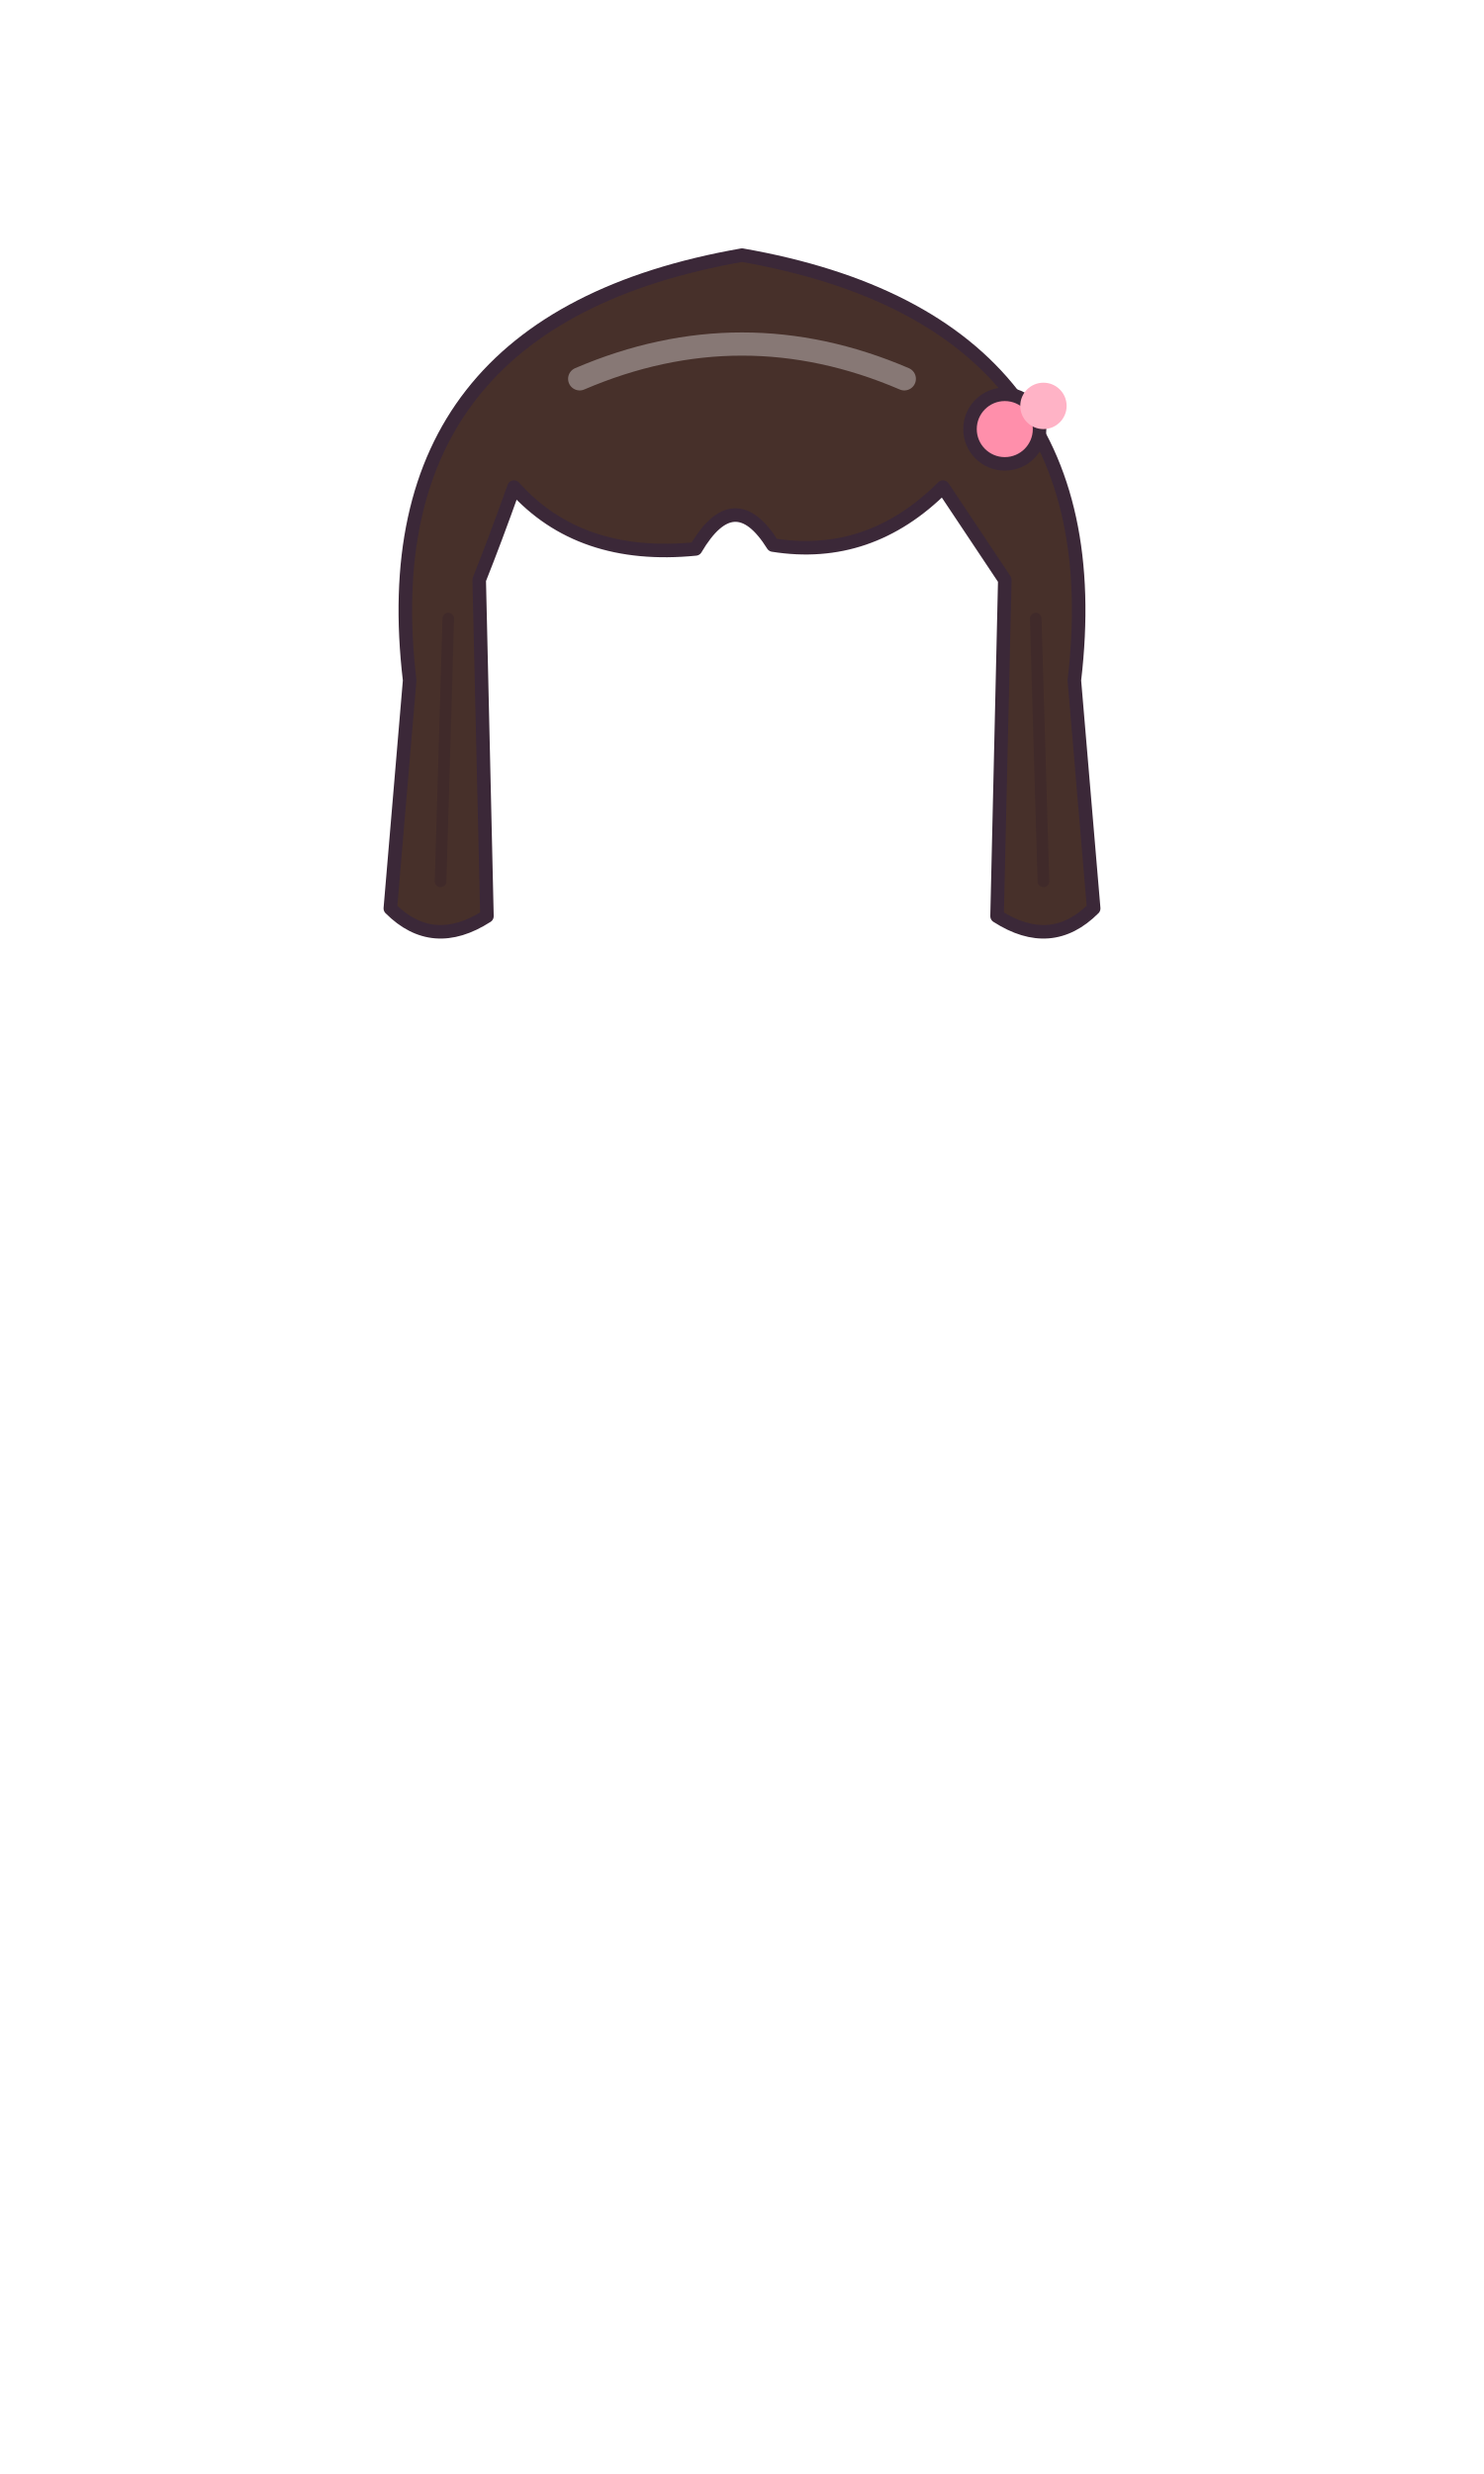
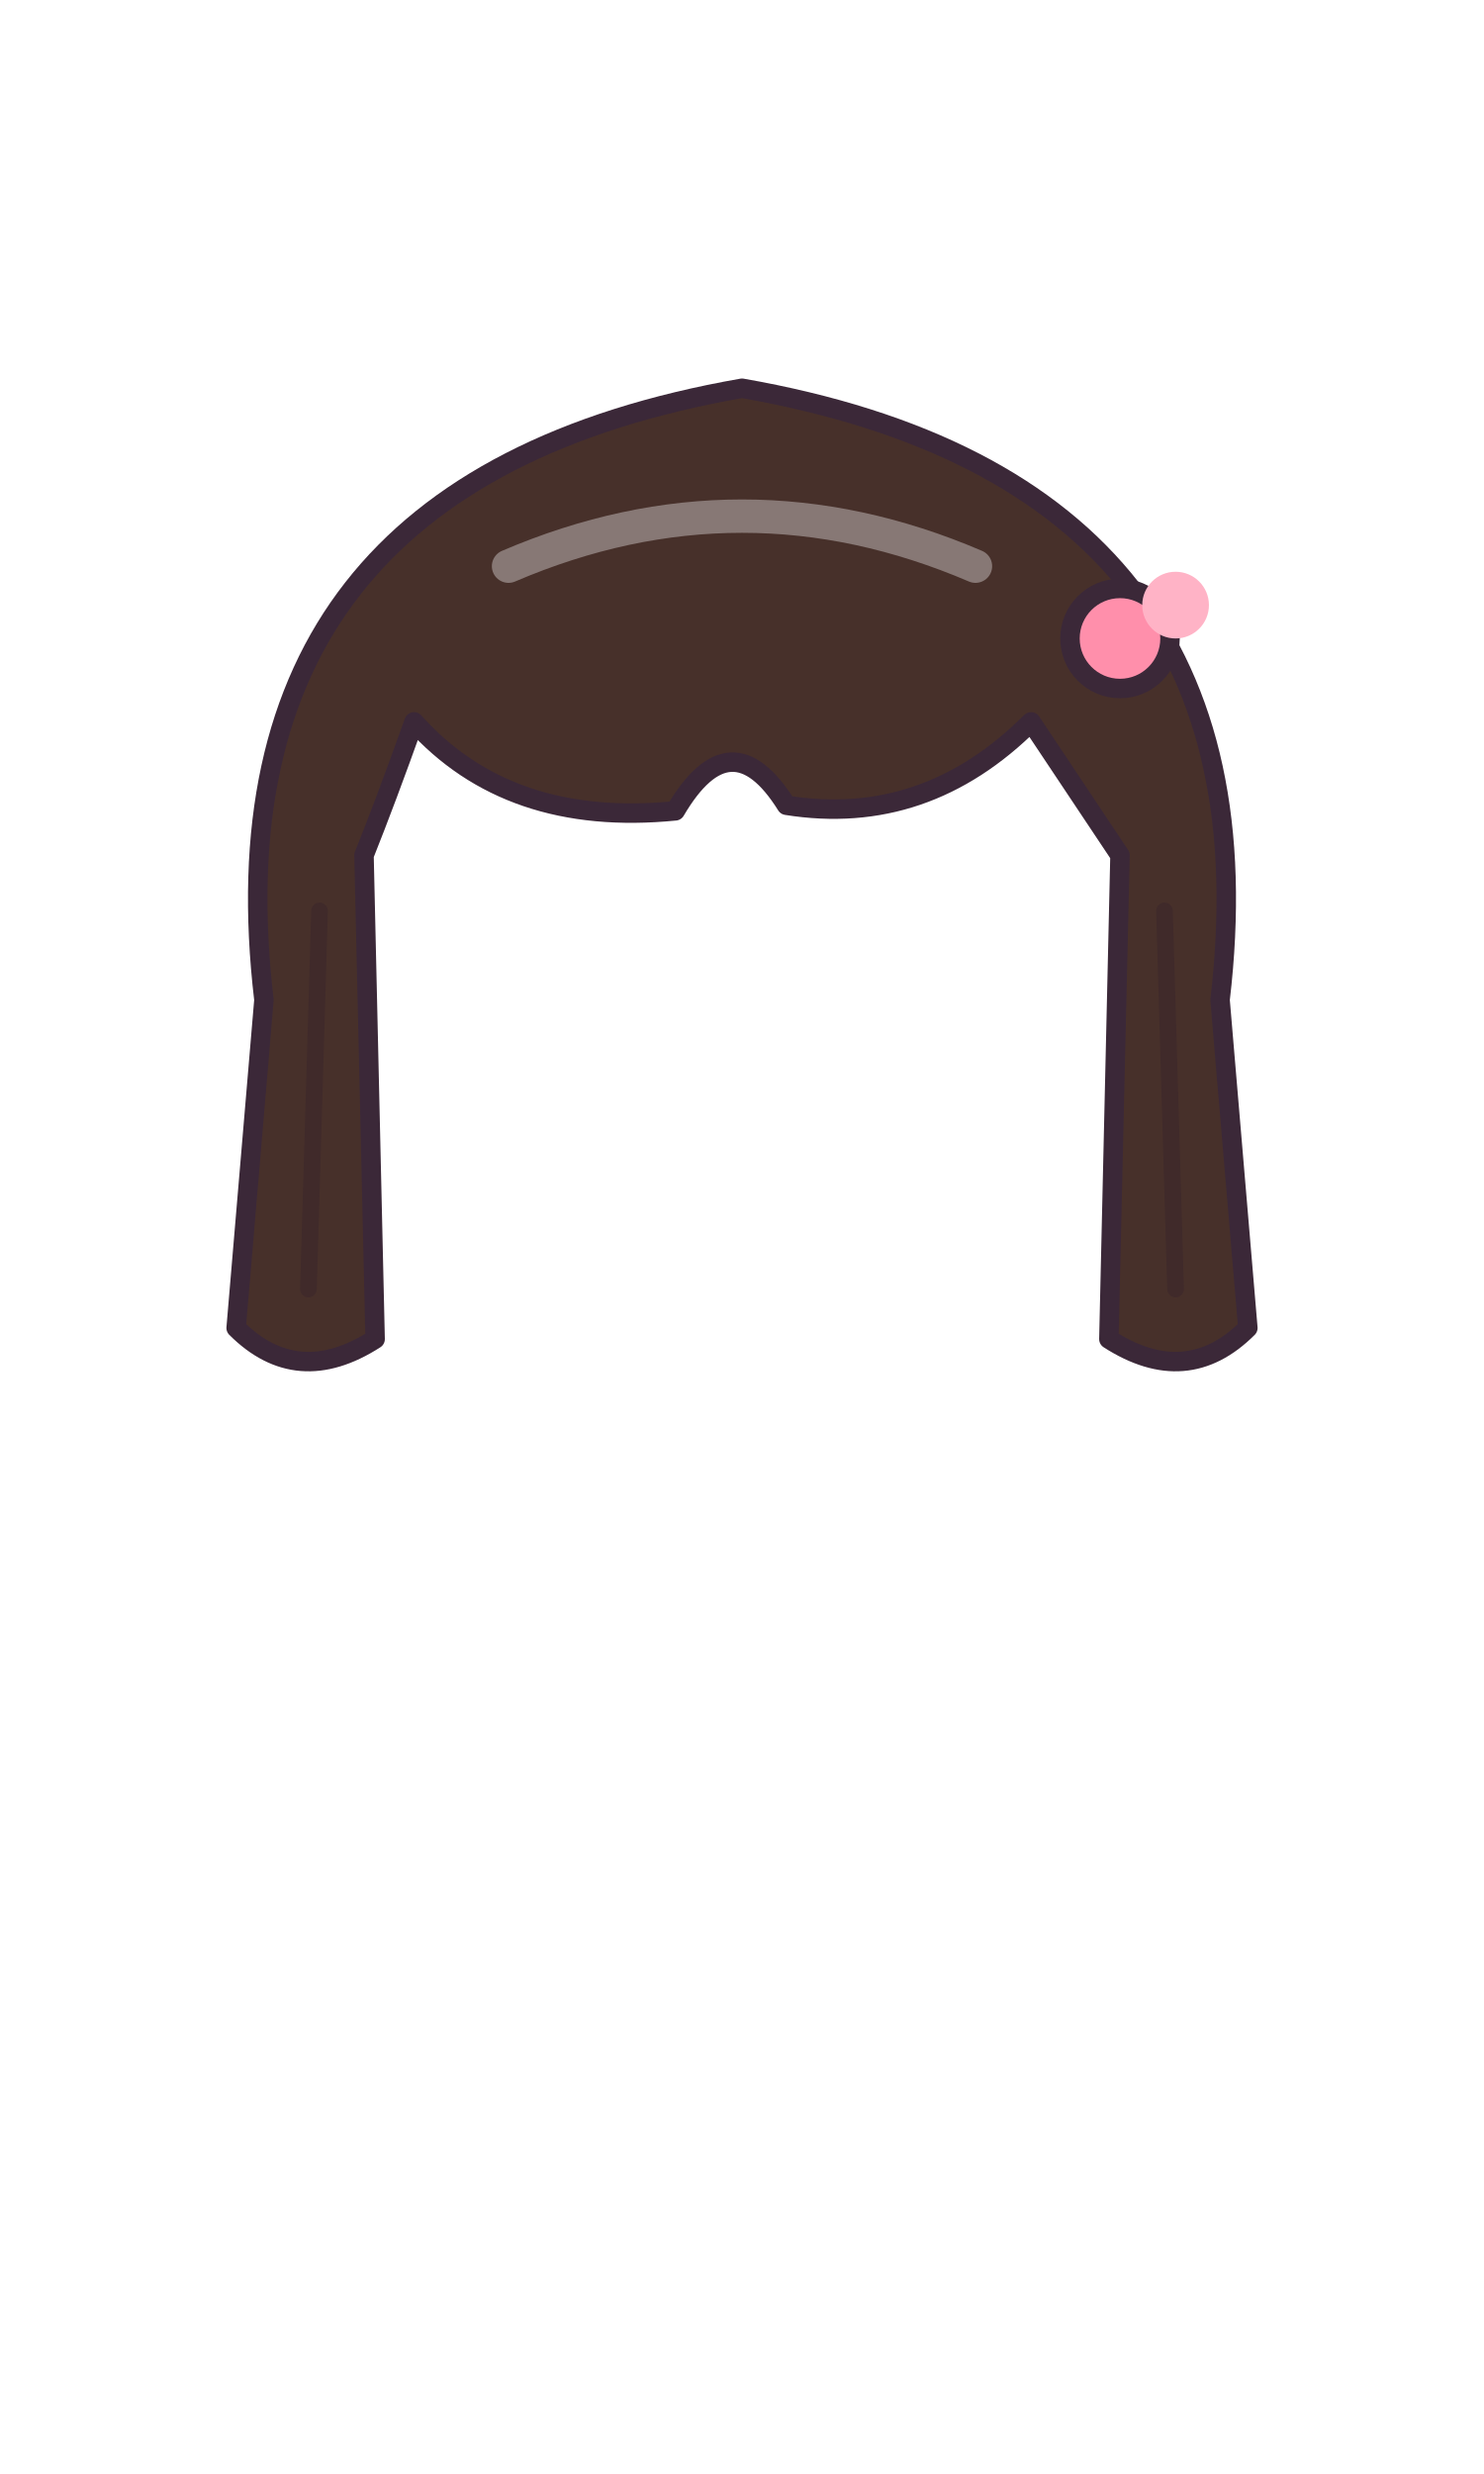
<svg xmlns="http://www.w3.org/2000/svg" width="768" height="1280" viewBox="0 0 768 1280">
-   <g stroke-linejoin="round" stroke-linecap="round">
-     <path d="M212 352 Q190 166 384 132 Q578 166 556 352 L566 470 Q544 492 516 474 L520 300 Q500 270 488 252 Q450 290 400 282 Q380 250 360 284 Q300 290 266 252 Q256 280 248 300 L252 474 Q224 492 202 470 Z" fill="#47302a" stroke="#3b2838" stroke-width="7" />
-     <path d="M300 196 Q384 160 468 196" fill="none" stroke="#877875" stroke-width="12" />
-     <path d="M536 320 L540 456" fill="none" stroke="#402a2a" stroke-width="6" />
-     <path d="M232 320 L228 456" fill="none" stroke="#402a2a" stroke-width="6" />
-     <ellipse cx="520" cy="222" rx="18" ry="18" fill="#ff8fab" stroke="#3b2838" stroke-width="7" />
-     <ellipse cx="540" cy="210" rx="12" ry="12" fill="#ffb3c6" stroke="6" stroke-width="7" />
+   <g transform="translate(384 1184) scale(1.16) translate(-384 -1184) translate(384 755.6) scale(1.24) translate(-384 -470)">
+     <g stroke-linejoin="round" stroke-linecap="round">
+       <path d="M212 352 Q190 166 384 132 Q578 166 556 352 L566 470 Q544 492 516 474 L520 300 Q500 270 488 252 Q450 290 400 282 Q380 250 360 284 Q300 290 266 252 Q256 280 248 300 L252 474 Q224 492 202 470 Z" fill="#47302a" stroke="#3b2838" stroke-width="7" />
+       <path d="M300 196 Q384 160 468 196" fill="none" stroke="#877875" stroke-width="12" />
+       <path d="M536 320 L540 456" fill="none" stroke="#402a2a" stroke-width="6" />
+       <path d="M232 320 L228 456" fill="none" stroke="#402a2a" stroke-width="6" />
+       <ellipse cx="520" cy="222" rx="18" ry="18" fill="#ff8fab" stroke="#3b2838" stroke-width="7" />
+       <ellipse cx="540" cy="210" rx="12" ry="12" fill="#ffb3c6" stroke="6" stroke-width="7" />
+     </g>
  </g>
</svg>
